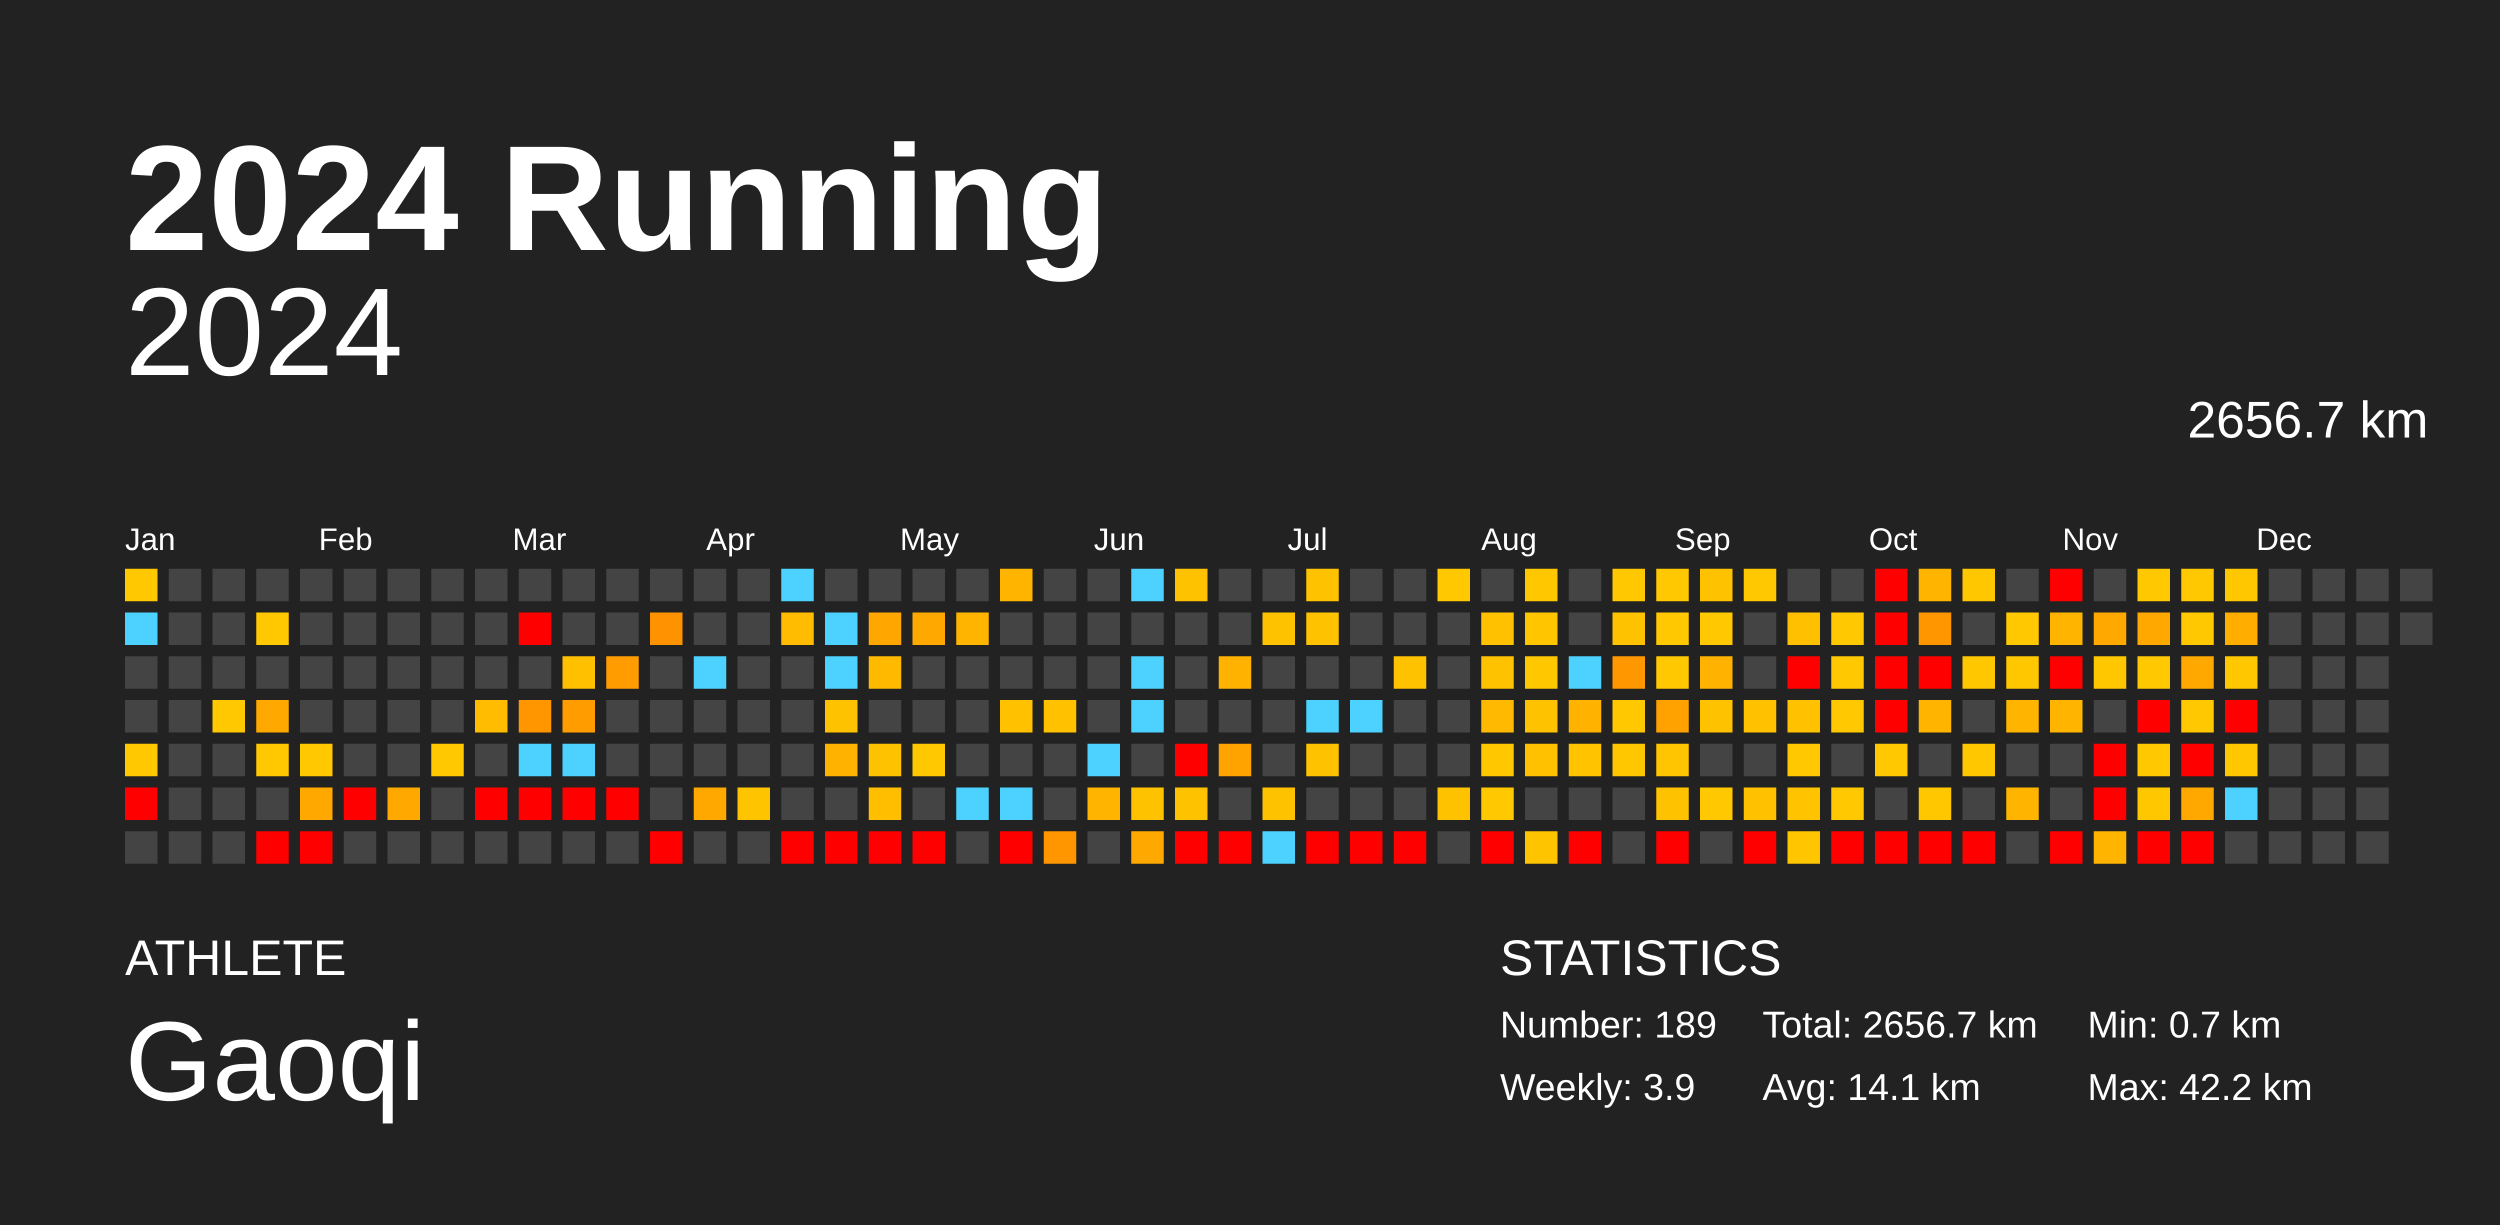
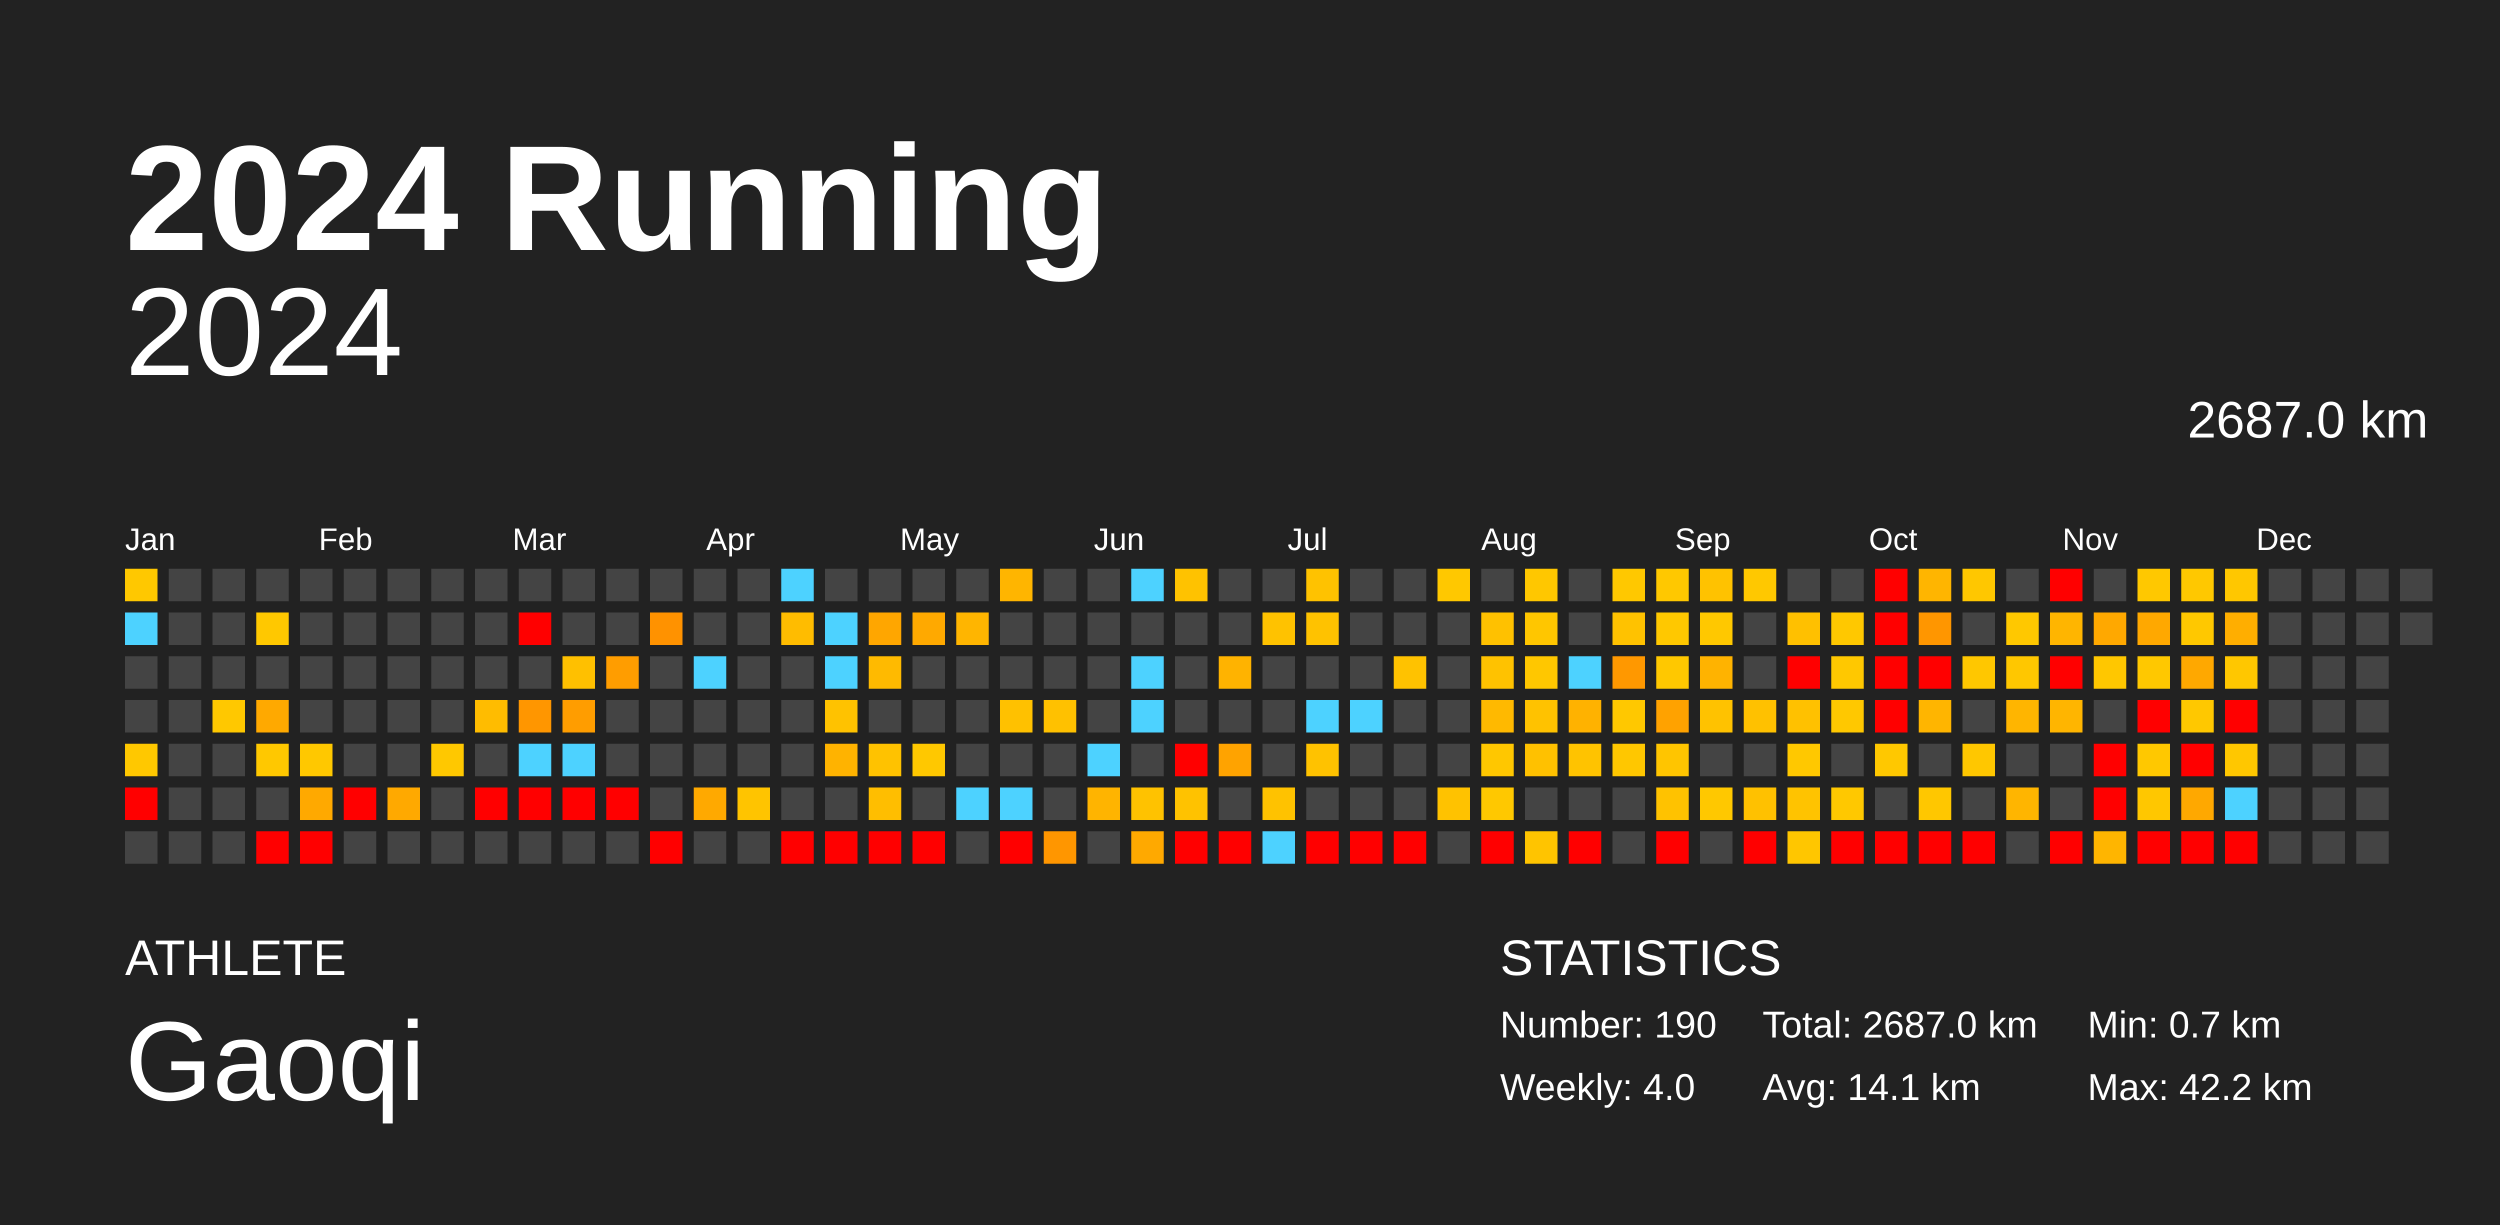
<svg xmlns="http://www.w3.org/2000/svg" baseProfile="full" height="98mm" version="1.1" viewBox="0,0,200,98" width="200mm">
  <defs />
  <rect fill="#222222" height="98" width="200" x="0" y="0" />
  <text fill="#FFFFFF" style="font-size:12px; font-family:Arial; font-weight:bold;" x="10" y="20">2024 Running</text>
  <text fill="#FFFFFF" style="font-size:4px; font-family:Arial" x="10" y="78">ATHLETE</text>
  <text fill="#FFFFFF" style="font-size:9px; font-family:Arial" x="10" y="88">Gaoqi</text>
  <text fill="#FFFFFF" style="font-size:4px; font-family:Arial" x="120" y="78">STATISTICS</text>
-   <text fill="#FFFFFF" style="font-size:3px; font-family:Arial" x="120" y="83">Number: 189</text>
-   <text fill="#FFFFFF" style="font-size:3px; font-family:Arial" x="120" y="88">Weekly: 3.9</text>
-   <text fill="#FFFFFF" style="font-size:3px; font-family:Arial" x="141" y="83">Total: 2656.7 km</text>
+   <text fill="#FFFFFF" style="font-size:3px; font-family:Arial" x="120" y="83">Number: 190</text>
+   <text fill="#FFFFFF" style="font-size:3px; font-family:Arial" x="120" y="88">Weekly: 4.0</text>
+   <text fill="#FFFFFF" style="font-size:3px; font-family:Arial" x="141" y="83">Total: 2687.0 km</text>
  <text fill="#FFFFFF" style="font-size:3px; font-family:Arial" x="141" y="88">Avg: 14.1 km</text>
  <text fill="#FFFFFF" style="font-size:3px; font-family:Arial" x="167" y="83">Min: 0.7 km</text>
  <text fill="#FFFFFF" style="font-size:3px; font-family:Arial" x="167" y="88">Max: 42.2 km</text>
  <text alignment-baseline="hanging" fill="#FFFFFF" style="font-size:10.0px; font-family:Arial;" x="10" y="30">2024</text>
-   <text alignment-baseline="hanging" fill="#FFFFFF" style="font-size:4.125px; font-family:Arial;" x="175" y="35">2656.7 km</text>
+   <text alignment-baseline="hanging" fill="#FFFFFF" style="font-size:4.125px; font-family:Arial;" x="175" y="35">2687.0 km</text>
  <text fill="#FFFFFF" style="font-size:2.5px; font-family:Arial" x="10.0" y="44">Jan</text>
  <text fill="#FFFFFF" style="font-size:2.5px; font-family:Arial" x="25.5" y="44">Feb</text>
  <text fill="#FFFFFF" style="font-size:2.5px; font-family:Arial" x="41.0" y="44">Mar</text>
  <text fill="#FFFFFF" style="font-size:2.5px; font-family:Arial" x="56.5" y="44">Apr</text>
  <text fill="#FFFFFF" style="font-size:2.5px; font-family:Arial" x="72.0" y="44">May</text>
  <text fill="#FFFFFF" style="font-size:2.5px; font-family:Arial" x="87.5" y="44">Jun</text>
  <text fill="#FFFFFF" style="font-size:2.5px; font-family:Arial" x="103.0" y="44">Jul</text>
  <text fill="#FFFFFF" style="font-size:2.5px; font-family:Arial" x="118.5" y="44">Aug</text>
  <text fill="#FFFFFF" style="font-size:2.5px; font-family:Arial" x="134.0" y="44">Sep</text>
  <text fill="#FFFFFF" style="font-size:2.5px; font-family:Arial" x="149.5" y="44">Oct</text>
  <text fill="#FFFFFF" style="font-size:2.5px; font-family:Arial" x="165.0" y="44">Nov</text>
  <text fill="#FFFFFF" style="font-size:2.5px; font-family:Arial" x="180.5" y="44">Dec</text>
  <rect fill="#ffc800" height="2.6" width="2.6" x="10.0" y="45.5" />
  <rect fill="#4dd2ff" height="2.6" width="2.6" x="10.0" y="49.0" />
  <rect fill="#444444" height="2.6" width="2.6" x="10.0" y="52.5" />
  <rect fill="#444444" height="2.6" width="2.6" x="10.0" y="56.0" />
  <rect fill="#ffc800" height="2.6" width="2.6" x="10.0" y="59.5" />
  <rect fill="red" height="2.6" width="2.6" x="10.0" y="63.0" />
  <rect fill="#444444" height="2.6" width="2.6" x="10.0" y="66.5" />
  <rect fill="#444444" height="2.6" width="2.6" x="13.5" y="45.5" />
  <rect fill="#444444" height="2.6" width="2.6" x="13.5" y="49.0" />
  <rect fill="#444444" height="2.6" width="2.6" x="13.5" y="52.5" />
  <rect fill="#444444" height="2.6" width="2.6" x="13.5" y="56.0" />
  <rect fill="#444444" height="2.6" width="2.6" x="13.5" y="59.5" />
  <rect fill="#444444" height="2.6" width="2.6" x="13.5" y="63.0" />
  <rect fill="#444444" height="2.6" width="2.6" x="13.5" y="66.5" />
  <rect fill="#444444" height="2.6" width="2.6" x="17.0" y="45.5" />
  <rect fill="#444444" height="2.6" width="2.6" x="17.0" y="49.0" />
  <rect fill="#444444" height="2.6" width="2.6" x="17.0" y="52.5" />
  <rect fill="#ffc800" height="2.6" width="2.6" x="17.0" y="56.0" />
  <rect fill="#444444" height="2.6" width="2.6" x="17.0" y="59.5" />
  <rect fill="#444444" height="2.6" width="2.6" x="17.0" y="63.0" />
  <rect fill="#444444" height="2.6" width="2.6" x="17.0" y="66.5" />
  <rect fill="#444444" height="2.6" width="2.6" x="20.5" y="45.5" />
  <rect fill="#ffc800" height="2.6" width="2.6" x="20.5" y="49.0" />
  <rect fill="#444444" height="2.6" width="2.6" x="20.5" y="52.5" />
  <rect fill="#ffa900" height="2.6" width="2.6" x="20.5" y="56.0" />
  <rect fill="#ffc800" height="2.6" width="2.6" x="20.5" y="59.5" />
  <rect fill="#444444" height="2.6" width="2.6" x="20.5" y="63.0" />
  <rect fill="red" height="2.6" width="2.6" x="20.5" y="66.5" />
  <rect fill="#444444" height="2.6" width="2.6" x="24.0" y="45.5" />
  <rect fill="#444444" height="2.6" width="2.6" x="24.0" y="49.0" />
  <rect fill="#444444" height="2.6" width="2.6" x="24.0" y="52.5" />
  <rect fill="#444444" height="2.6" width="2.6" x="24.0" y="56.0" />
  <rect fill="#ffc800" height="2.6" width="2.6" x="24.0" y="59.5" />
  <rect fill="#ffa900" height="2.6" width="2.6" x="24.0" y="63.0" />
  <rect fill="red" height="2.6" width="2.6" x="24.0" y="66.5" />
  <rect fill="#444444" height="2.6" width="2.6" x="27.5" y="45.5" />
  <rect fill="#444444" height="2.6" width="2.6" x="27.5" y="49.0" />
  <rect fill="#444444" height="2.6" width="2.6" x="27.5" y="52.5" />
  <rect fill="#444444" height="2.6" width="2.6" x="27.5" y="56.0" />
  <rect fill="#444444" height="2.6" width="2.6" x="27.5" y="59.5" />
  <rect fill="red" height="2.6" width="2.6" x="27.5" y="63.0" />
  <rect fill="#444444" height="2.6" width="2.6" x="27.5" y="66.5" />
  <rect fill="#444444" height="2.6" width="2.6" x="31.0" y="45.5" />
  <rect fill="#444444" height="2.6" width="2.6" x="31.0" y="49.0" />
  <rect fill="#444444" height="2.6" width="2.6" x="31.0" y="52.5" />
  <rect fill="#444444" height="2.6" width="2.6" x="31.0" y="56.0" />
  <rect fill="#444444" height="2.6" width="2.6" x="31.0" y="59.5" />
  <rect fill="#ffa900" height="2.6" width="2.6" x="31.0" y="63.0" />
  <rect fill="#444444" height="2.6" width="2.6" x="31.0" y="66.5" />
  <rect fill="#444444" height="2.6" width="2.6" x="34.5" y="45.5" />
  <rect fill="#444444" height="2.6" width="2.6" x="34.5" y="49.0" />
  <rect fill="#444444" height="2.6" width="2.6" x="34.5" y="52.5" />
  <rect fill="#444444" height="2.6" width="2.6" x="34.5" y="56.0" />
  <rect fill="#ffc800" height="2.6" width="2.6" x="34.5" y="59.5" />
  <rect fill="#444444" height="2.6" width="2.6" x="34.5" y="63.0" />
  <rect fill="#444444" height="2.6" width="2.6" x="34.5" y="66.5" />
  <rect fill="#444444" height="2.6" width="2.6" x="38.0" y="45.5" />
  <rect fill="#444444" height="2.6" width="2.6" x="38.0" y="49.0" />
  <rect fill="#444444" height="2.6" width="2.6" x="38.0" y="52.5" />
  <rect fill="#ffbc00" height="2.6" width="2.6" x="38.0" y="56.0" />
  <rect fill="#444444" height="2.6" width="2.6" x="38.0" y="59.5" />
  <rect fill="red" height="2.6" width="2.6" x="38.0" y="63.0" />
  <rect fill="#444444" height="2.6" width="2.6" x="38.0" y="66.5" />
  <rect fill="#444444" height="2.6" width="2.6" x="41.5" y="45.5" />
  <rect fill="red" height="2.6" width="2.6" x="41.5" y="49.0" />
  <rect fill="#444444" height="2.6" width="2.6" x="41.5" y="52.5" />
  <rect fill="#ff9600" height="2.6" width="2.6" x="41.5" y="56.0" />
  <rect fill="#4dd2ff" height="2.6" width="2.6" x="41.5" y="59.5" />
  <rect fill="red" height="2.6" width="2.6" x="41.5" y="63.0" />
  <rect fill="#444444" height="2.6" width="2.6" x="41.5" y="66.5" />
  <rect fill="#444444" height="2.6" width="2.6" x="45.0" y="45.5" />
  <rect fill="#444444" height="2.6" width="2.6" x="45.0" y="49.0" />
  <rect fill="#ffc000" height="2.6" width="2.6" x="45.0" y="52.5" />
  <rect fill="#ff9d00" height="2.6" width="2.6" x="45.0" y="56.0" />
  <rect fill="#4dd2ff" height="2.6" width="2.6" x="45.0" y="59.5" />
  <rect fill="red" height="2.6" width="2.6" x="45.0" y="63.0" />
  <rect fill="#444444" height="2.6" width="2.6" x="45.0" y="66.5" />
  <rect fill="#444444" height="2.6" width="2.6" x="48.5" y="45.5" />
  <rect fill="#444444" height="2.6" width="2.6" x="48.5" y="49.0" />
  <rect fill="#ff9d00" height="2.6" width="2.6" x="48.5" y="52.5" />
  <rect fill="#444444" height="2.6" width="2.6" x="48.5" y="56.0" />
  <rect fill="#444444" height="2.6" width="2.6" x="48.5" y="59.5" />
  <rect fill="red" height="2.6" width="2.6" x="48.5" y="63.0" />
  <rect fill="#444444" height="2.6" width="2.6" x="48.5" y="66.5" />
  <rect fill="#444444" height="2.6" width="2.6" x="52.0" y="45.5" />
  <rect fill="#ff9200" height="2.6" width="2.6" x="52.0" y="49.0" />
  <rect fill="#444444" height="2.6" width="2.6" x="52.0" y="52.5" />
  <rect fill="#444444" height="2.6" width="2.6" x="52.0" y="56.0" />
  <rect fill="#444444" height="2.6" width="2.6" x="52.0" y="59.5" />
  <rect fill="#444444" height="2.6" width="2.6" x="52.0" y="63.0" />
  <rect fill="red" height="2.6" width="2.6" x="52.0" y="66.5" />
  <rect fill="#444444" height="2.6" width="2.6" x="55.5" y="45.5" />
  <rect fill="#444444" height="2.6" width="2.6" x="55.5" y="49.0" />
  <rect fill="#4dd2ff" height="2.6" width="2.6" x="55.5" y="52.5" />
  <rect fill="#444444" height="2.6" width="2.6" x="55.5" y="56.0" />
  <rect fill="#444444" height="2.6" width="2.6" x="55.5" y="59.5" />
  <rect fill="#ffa900" height="2.6" width="2.6" x="55.5" y="63.0" />
  <rect fill="#444444" height="2.6" width="2.6" x="55.5" y="66.5" />
  <rect fill="#444444" height="2.6" width="2.6" x="59.0" y="45.5" />
  <rect fill="#444444" height="2.6" width="2.6" x="59.0" y="49.0" />
  <rect fill="#444444" height="2.6" width="2.6" x="59.0" y="52.5" />
  <rect fill="#444444" height="2.6" width="2.6" x="59.0" y="56.0" />
  <rect fill="#444444" height="2.6" width="2.6" x="59.0" y="59.5" />
  <rect fill="#ffc400" height="2.6" width="2.6" x="59.0" y="63.0" />
  <rect fill="#444444" height="2.6" width="2.6" x="59.0" y="66.5" />
  <rect fill="#4dd2ff" height="2.6" width="2.6" x="62.5" y="45.5" />
  <rect fill="#ffbc00" height="2.6" width="2.6" x="62.5" y="49.0" />
  <rect fill="#444444" height="2.6" width="2.6" x="62.5" y="52.5" />
  <rect fill="#444444" height="2.6" width="2.6" x="62.5" y="56.0" />
  <rect fill="#444444" height="2.6" width="2.6" x="62.5" y="59.5" />
  <rect fill="#444444" height="2.6" width="2.6" x="62.5" y="63.0" />
  <rect fill="red" height="2.6" width="2.6" x="62.5" y="66.5" />
  <rect fill="#444444" height="2.6" width="2.6" x="66.0" y="45.5" />
  <rect fill="#4dd2ff" height="2.6" width="2.6" x="66.0" y="49.0" />
  <rect fill="#4dd2ff" height="2.6" width="2.6" x="66.0" y="52.5" />
  <rect fill="#ffc200" height="2.6" width="2.6" x="66.0" y="56.0" />
  <rect fill="#ffb300" height="2.6" width="2.6" x="66.0" y="59.5" />
  <rect fill="#444444" height="2.6" width="2.6" x="66.0" y="63.0" />
  <rect fill="red" height="2.6" width="2.6" x="66.0" y="66.5" />
  <rect fill="#444444" height="2.6" width="2.6" x="69.5" y="45.5" />
  <rect fill="#ffa600" height="2.6" width="2.6" x="69.5" y="49.0" />
  <rect fill="#ffba00" height="2.6" width="2.6" x="69.5" y="52.5" />
  <rect fill="#444444" height="2.6" width="2.6" x="69.5" y="56.0" />
  <rect fill="#ffc200" height="2.6" width="2.6" x="69.5" y="59.5" />
  <rect fill="#ffbe00" height="2.6" width="2.6" x="69.5" y="63.0" />
  <rect fill="red" height="2.6" width="2.6" x="69.5" y="66.5" />
  <rect fill="#444444" height="2.6" width="2.6" x="73.0" y="45.5" />
  <rect fill="#ffa900" height="2.6" width="2.6" x="73.0" y="49.0" />
  <rect fill="#444444" height="2.6" width="2.6" x="73.0" y="52.5" />
  <rect fill="#444444" height="2.6" width="2.6" x="73.0" y="56.0" />
  <rect fill="#ffc800" height="2.6" width="2.6" x="73.0" y="59.5" />
  <rect fill="#444444" height="2.6" width="2.6" x="73.0" y="63.0" />
  <rect fill="red" height="2.6" width="2.6" x="73.0" y="66.5" />
  <rect fill="#444444" height="2.6" width="2.6" x="76.5" y="45.5" />
  <rect fill="#ffb500" height="2.6" width="2.6" x="76.5" y="49.0" />
  <rect fill="#444444" height="2.6" width="2.6" x="76.5" y="52.5" />
  <rect fill="#444444" height="2.6" width="2.6" x="76.5" y="56.0" />
  <rect fill="#444444" height="2.6" width="2.6" x="76.5" y="59.5" />
  <rect fill="#4dd2ff" height="2.6" width="2.6" x="76.5" y="63.0" />
  <rect fill="#444444" height="2.6" width="2.6" x="76.5" y="66.5" />
  <rect fill="#ffb500" height="2.6" width="2.6" x="80.0" y="45.5" />
  <rect fill="#444444" height="2.6" width="2.6" x="80.0" y="49.0" />
  <rect fill="#444444" height="2.6" width="2.6" x="80.0" y="52.5" />
  <rect fill="#ffc100" height="2.6" width="2.6" x="80.0" y="56.0" />
  <rect fill="#444444" height="2.6" width="2.6" x="80.0" y="59.5" />
  <rect fill="#4dd2ff" height="2.6" width="2.6" x="80.0" y="63.0" />
  <rect fill="red" height="2.6" width="2.6" x="80.0" y="66.5" />
  <rect fill="#444444" height="2.6" width="2.6" x="83.5" y="45.5" />
  <rect fill="#444444" height="2.6" width="2.6" x="83.5" y="49.0" />
  <rect fill="#444444" height="2.6" width="2.6" x="83.5" y="52.5" />
  <rect fill="#ffc100" height="2.6" width="2.6" x="83.5" y="56.0" />
  <rect fill="#444444" height="2.6" width="2.6" x="83.5" y="59.5" />
  <rect fill="#444444" height="2.6" width="2.6" x="83.5" y="63.0" />
  <rect fill="#ff9600" height="2.6" width="2.6" x="83.5" y="66.5" />
  <rect fill="#444444" height="2.6" width="2.6" x="87.0" y="45.5" />
  <rect fill="#444444" height="2.6" width="2.6" x="87.0" y="49.0" />
  <rect fill="#444444" height="2.6" width="2.6" x="87.0" y="52.5" />
  <rect fill="#444444" height="2.6" width="2.6" x="87.0" y="56.0" />
  <rect fill="#4dd2ff" height="2.6" width="2.6" x="87.0" y="59.5" />
  <rect fill="#ffb400" height="2.6" width="2.6" x="87.0" y="63.0" />
  <rect fill="#444444" height="2.6" width="2.6" x="87.0" y="66.5" />
  <rect fill="#4dd2ff" height="2.6" width="2.6" x="90.5" y="45.5" />
  <rect fill="#444444" height="2.6" width="2.6" x="90.5" y="49.0" />
  <rect fill="#4dd2ff" height="2.6" width="2.6" x="90.5" y="52.5" />
  <rect fill="#4dd2ff" height="2.6" width="2.6" x="90.5" y="56.0" />
  <rect fill="#444444" height="2.6" width="2.6" x="90.5" y="59.5" />
  <rect fill="#ffc200" height="2.6" width="2.6" x="90.5" y="63.0" />
  <rect fill="#ffa900" height="2.6" width="2.6" x="90.5" y="66.5" />
  <rect fill="#ffc200" height="2.6" width="2.6" x="94.0" y="45.5" />
  <rect fill="#444444" height="2.6" width="2.6" x="94.0" y="49.0" />
  <rect fill="#444444" height="2.6" width="2.6" x="94.0" y="52.5" />
  <rect fill="#444444" height="2.6" width="2.6" x="94.0" y="56.0" />
  <rect fill="red" height="2.6" width="2.6" x="94.0" y="59.5" />
  <rect fill="#ffc200" height="2.6" width="2.6" x="94.0" y="63.0" />
  <rect fill="red" height="2.6" width="2.6" x="94.0" y="66.5" />
  <rect fill="#444444" height="2.6" width="2.6" x="97.5" y="45.5" />
  <rect fill="#444444" height="2.6" width="2.6" x="97.5" y="49.0" />
  <rect fill="#ffb300" height="2.6" width="2.6" x="97.5" y="52.5" />
  <rect fill="#444444" height="2.6" width="2.6" x="97.5" y="56.0" />
  <rect fill="#ffa300" height="2.6" width="2.6" x="97.5" y="59.5" />
  <rect fill="#444444" height="2.6" width="2.6" x="97.5" y="63.0" />
  <rect fill="red" height="2.6" width="2.6" x="97.5" y="66.5" />
  <rect fill="#444444" height="2.6" width="2.6" x="101.0" y="45.5" />
  <rect fill="#ffc200" height="2.6" width="2.6" x="101.0" y="49.0" />
  <rect fill="#444444" height="2.6" width="2.6" x="101.0" y="52.5" />
  <rect fill="#444444" height="2.6" width="2.6" x="101.0" y="56.0" />
  <rect fill="#444444" height="2.6" width="2.6" x="101.0" y="59.5" />
  <rect fill="#ffc200" height="2.6" width="2.6" x="101.0" y="63.0" />
  <rect fill="#4dd2ff" height="2.6" width="2.6" x="101.0" y="66.5" />
  <rect fill="#ffc200" height="2.6" width="2.6" x="104.5" y="45.5" />
  <rect fill="#ffc200" height="2.6" width="2.6" x="104.5" y="49.0" />
  <rect fill="#444444" height="2.6" width="2.6" x="104.5" y="52.5" />
  <rect fill="#4dd2ff" height="2.6" width="2.6" x="104.5" y="56.0" />
  <rect fill="#ffc200" height="2.6" width="2.6" x="104.5" y="59.5" />
  <rect fill="#444444" height="2.6" width="2.6" x="104.5" y="63.0" />
  <rect fill="red" height="2.6" width="2.6" x="104.5" y="66.5" />
  <rect fill="#444444" height="2.6" width="2.6" x="108.0" y="45.5" />
  <rect fill="#444444" height="2.6" width="2.6" x="108.0" y="49.0" />
  <rect fill="#444444" height="2.6" width="2.6" x="108.0" y="52.5" />
  <rect fill="#4dd2ff" height="2.6" width="2.6" x="108.0" y="56.0" />
  <rect fill="#444444" height="2.6" width="2.6" x="108.0" y="59.5" />
  <rect fill="#444444" height="2.6" width="2.6" x="108.0" y="63.0" />
  <rect fill="red" height="2.6" width="2.6" x="108.0" y="66.5" />
  <rect fill="#444444" height="2.6" width="2.6" x="111.5" y="45.5" />
  <rect fill="#444444" height="2.6" width="2.6" x="111.5" y="49.0" />
  <rect fill="#ffc200" height="2.6" width="2.6" x="111.5" y="52.5" />
  <rect fill="#444444" height="2.6" width="2.6" x="111.5" y="56.0" />
  <rect fill="#444444" height="2.6" width="2.6" x="111.5" y="59.5" />
  <rect fill="#444444" height="2.6" width="2.6" x="111.5" y="63.0" />
  <rect fill="red" height="2.6" width="2.6" x="111.5" y="66.5" />
  <rect fill="#ffc800" height="2.6" width="2.6" x="115.0" y="45.5" />
  <rect fill="#444444" height="2.6" width="2.6" x="115.0" y="49.0" />
  <rect fill="#444444" height="2.6" width="2.6" x="115.0" y="52.5" />
  <rect fill="#444444" height="2.6" width="2.6" x="115.0" y="56.0" />
  <rect fill="#444444" height="2.6" width="2.6" x="115.0" y="59.5" />
  <rect fill="#ffc200" height="2.6" width="2.6" x="115.0" y="63.0" />
  <rect fill="#444444" height="2.6" width="2.6" x="115.0" y="66.5" />
  <rect fill="#444444" height="2.6" width="2.6" x="118.5" y="45.5" />
  <rect fill="#ffc100" height="2.6" width="2.6" x="118.5" y="49.0" />
  <rect fill="#ffc200" height="2.6" width="2.6" x="118.5" y="52.5" />
  <rect fill="#ffb900" height="2.6" width="2.6" x="118.5" y="56.0" />
  <rect fill="#ffc700" height="2.6" width="2.6" x="118.5" y="59.5" />
  <rect fill="#ffc800" height="2.6" width="2.6" x="118.5" y="63.0" />
  <rect fill="red" height="2.6" width="2.6" x="118.5" y="66.5" />
  <rect fill="#ffc700" height="2.6" width="2.6" x="122.0" y="45.5" />
  <rect fill="#ffc600" height="2.6" width="2.6" x="122.0" y="49.0" />
  <rect fill="#ffc700" height="2.6" width="2.6" x="122.0" y="52.5" />
  <rect fill="#ffc200" height="2.6" width="2.6" x="122.0" y="56.0" />
  <rect fill="#ffc100" height="2.6" width="2.6" x="122.0" y="59.5" />
  <rect fill="#444444" height="2.6" width="2.6" x="122.0" y="63.0" />
  <rect fill="#ffc400" height="2.6" width="2.6" x="122.0" y="66.5" />
  <rect fill="#444444" height="2.6" width="2.6" x="125.5" y="45.5" />
  <rect fill="#444444" height="2.6" width="2.6" x="125.5" y="49.0" />
  <rect fill="#4dd2ff" height="2.6" width="2.6" x="125.5" y="52.5" />
  <rect fill="#ffb200" height="2.6" width="2.6" x="125.5" y="56.0" />
  <rect fill="#ffc300" height="2.6" width="2.6" x="125.5" y="59.5" />
  <rect fill="#444444" height="2.6" width="2.6" x="125.5" y="63.0" />
  <rect fill="red" height="2.6" width="2.6" x="125.5" y="66.5" />
  <rect fill="#ffc800" height="2.6" width="2.6" x="129.0" y="45.5" />
  <rect fill="#ffc200" height="2.6" width="2.6" x="129.0" y="49.0" />
  <rect fill="#ff9800" height="2.6" width="2.6" x="129.0" y="52.5" />
  <rect fill="#ffc800" height="2.6" width="2.6" x="129.0" y="56.0" />
  <rect fill="#ffc700" height="2.6" width="2.6" x="129.0" y="59.5" />
  <rect fill="#444444" height="2.6" width="2.6" x="129.0" y="63.0" />
  <rect fill="#444444" height="2.6" width="2.6" x="129.0" y="66.5" />
  <rect fill="#ffc800" height="2.6" width="2.6" x="132.5" y="45.5" />
  <rect fill="#ffc800" height="2.6" width="2.6" x="132.5" y="49.0" />
  <rect fill="#ffc800" height="2.6" width="2.6" x="132.5" y="52.5" />
  <rect fill="#ffa200" height="2.6" width="2.6" x="132.5" y="56.0" />
  <rect fill="#ffc500" height="2.6" width="2.6" x="132.5" y="59.5" />
  <rect fill="#ffc200" height="2.6" width="2.6" x="132.5" y="63.0" />
  <rect fill="red" height="2.6" width="2.6" x="132.5" y="66.5" />
  <rect fill="#ffc200" height="2.6" width="2.6" x="136.0" y="45.5" />
  <rect fill="#ffc800" height="2.6" width="2.6" x="136.0" y="49.0" />
  <rect fill="#ffb300" height="2.6" width="2.6" x="136.0" y="52.5" />
  <rect fill="#ffc200" height="2.6" width="2.6" x="136.0" y="56.0" />
  <rect fill="#444444" height="2.6" width="2.6" x="136.0" y="59.5" />
  <rect fill="#ffc800" height="2.6" width="2.6" x="136.0" y="63.0" />
  <rect fill="#444444" height="2.6" width="2.6" x="136.0" y="66.5" />
  <rect fill="#ffc800" height="2.6" width="2.6" x="139.5" y="45.5" />
  <rect fill="#444444" height="2.6" width="2.6" x="139.5" y="49.0" />
  <rect fill="#444444" height="2.6" width="2.6" x="139.5" y="52.5" />
  <rect fill="#ffc100" height="2.6" width="2.6" x="139.5" y="56.0" />
  <rect fill="#444444" height="2.6" width="2.6" x="139.5" y="59.5" />
  <rect fill="#ffc100" height="2.6" width="2.6" x="139.5" y="63.0" />
  <rect fill="red" height="2.6" width="2.6" x="139.5" y="66.5" />
  <rect fill="#444444" height="2.6" width="2.6" x="143.0" y="45.5" />
  <rect fill="#ffc000" height="2.6" width="2.6" x="143.0" y="49.0" />
  <rect fill="red" height="2.6" width="2.6" x="143.0" y="52.5" />
  <rect fill="#ffc100" height="2.6" width="2.6" x="143.0" y="56.0" />
  <rect fill="#ffc800" height="2.6" width="2.6" x="143.0" y="59.5" />
  <rect fill="#ffc300" height="2.6" width="2.6" x="143.0" y="63.0" />
  <rect fill="#ffc600" height="2.6" width="2.6" x="143.0" y="66.5" />
  <rect fill="#444444" height="2.6" width="2.6" x="146.5" y="45.5" />
  <rect fill="#ffc800" height="2.6" width="2.6" x="146.5" y="49.0" />
  <rect fill="#ffc800" height="2.6" width="2.6" x="146.5" y="52.5" />
  <rect fill="#ffc800" height="2.6" width="2.6" x="146.5" y="56.0" />
  <rect fill="#444444" height="2.6" width="2.6" x="146.5" y="59.5" />
  <rect fill="#ffc800" height="2.6" width="2.6" x="146.5" y="63.0" />
  <rect fill="red" height="2.6" width="2.6" x="146.5" y="66.5" />
  <rect fill="red" height="2.6" width="2.6" x="150.0" y="45.5" />
  <rect fill="red" height="2.6" width="2.6" x="150.0" y="49.0" />
  <rect fill="red" height="2.6" width="2.6" x="150.0" y="52.5" />
  <rect fill="red" height="2.6" width="2.6" x="150.0" y="56.0" />
  <rect fill="#ffc800" height="2.6" width="2.6" x="150.0" y="59.5" />
  <rect fill="#444444" height="2.6" width="2.6" x="150.0" y="63.0" />
  <rect fill="red" height="2.6" width="2.6" x="150.0" y="66.5" />
  <rect fill="#ffb500" height="2.6" width="2.6" x="153.5" y="45.5" />
  <rect fill="#ff9600" height="2.6" width="2.6" x="153.5" y="49.0" />
  <rect fill="red" height="2.6" width="2.6" x="153.5" y="52.5" />
  <rect fill="#ffb500" height="2.6" width="2.6" x="153.5" y="56.0" />
  <rect fill="#444444" height="2.6" width="2.6" x="153.5" y="59.5" />
  <rect fill="#ffc700" height="2.6" width="2.6" x="153.5" y="63.0" />
  <rect fill="red" height="2.6" width="2.6" x="153.5" y="66.5" />
  <rect fill="#ffc700" height="2.6" width="2.6" x="157.0" y="45.5" />
  <rect fill="#444444" height="2.6" width="2.6" x="157.0" y="49.0" />
  <rect fill="#ffc700" height="2.6" width="2.6" x="157.0" y="52.5" />
  <rect fill="#444444" height="2.6" width="2.6" x="157.0" y="56.0" />
  <rect fill="#ffc700" height="2.6" width="2.6" x="157.0" y="59.5" />
  <rect fill="#444444" height="2.6" width="2.6" x="157.0" y="63.0" />
  <rect fill="red" height="2.6" width="2.6" x="157.0" y="66.5" />
  <rect fill="#444444" height="2.6" width="2.6" x="160.5" y="45.5" />
  <rect fill="#ffc800" height="2.6" width="2.6" x="160.5" y="49.0" />
  <rect fill="#ffc700" height="2.6" width="2.6" x="160.5" y="52.5" />
  <rect fill="#ffb500" height="2.6" width="2.6" x="160.5" y="56.0" />
  <rect fill="#444444" height="2.6" width="2.6" x="160.5" y="59.5" />
  <rect fill="#ffb500" height="2.6" width="2.6" x="160.5" y="63.0" />
  <rect fill="#444444" height="2.6" width="2.6" x="160.5" y="66.5" />
  <rect fill="red" height="2.6" width="2.6" x="164.0" y="45.5" />
  <rect fill="#ffb500" height="2.6" width="2.6" x="164.0" y="49.0" />
  <rect fill="red" height="2.6" width="2.6" x="164.0" y="52.5" />
  <rect fill="#ffb500" height="2.6" width="2.6" x="164.0" y="56.0" />
  <rect fill="#444444" height="2.6" width="2.6" x="164.0" y="59.5" />
  <rect fill="#444444" height="2.6" width="2.6" x="164.0" y="63.0" />
  <rect fill="red" height="2.6" width="2.6" x="164.0" y="66.5" />
  <rect fill="#444444" height="2.6" width="2.6" x="167.5" y="45.5" />
  <rect fill="#ffa800" height="2.6" width="2.6" x="167.5" y="49.0" />
  <rect fill="#ffc700" height="2.6" width="2.6" x="167.5" y="52.5" />
  <rect fill="#444444" height="2.6" width="2.6" x="167.5" y="56.0" />
  <rect fill="red" height="2.6" width="2.6" x="167.5" y="59.5" />
  <rect fill="red" height="2.6" width="2.6" x="167.5" y="63.0" />
  <rect fill="#ffb500" height="2.6" width="2.6" x="167.5" y="66.5" />
  <rect fill="#ffc800" height="2.6" width="2.6" x="171.0" y="45.5" />
  <rect fill="#ffa800" height="2.6" width="2.6" x="171.0" y="49.0" />
  <rect fill="#ffc800" height="2.6" width="2.6" x="171.0" y="52.5" />
  <rect fill="red" height="2.6" width="2.6" x="171.0" y="56.0" />
  <rect fill="#ffc800" height="2.6" width="2.6" x="171.0" y="59.5" />
  <rect fill="#ffc700" height="2.6" width="2.6" x="171.0" y="63.0" />
  <rect fill="red" height="2.6" width="2.6" x="171.0" y="66.5" />
  <rect fill="#ffc800" height="2.6" width="2.6" x="174.5" y="45.5" />
  <rect fill="#ffc800" height="2.6" width="2.6" x="174.5" y="49.0" />
  <rect fill="#ffa800" height="2.6" width="2.6" x="174.5" y="52.5" />
  <rect fill="#ffc800" height="2.6" width="2.6" x="174.5" y="56.0" />
  <rect fill="red" height="2.6" width="2.6" x="174.5" y="59.5" />
  <rect fill="#ffa800" height="2.6" width="2.6" x="174.5" y="63.0" />
  <rect fill="red" height="2.6" width="2.6" x="174.5" y="66.5" />
  <rect fill="#ffc700" height="2.6" width="2.6" x="178.0" y="45.5" />
  <rect fill="#ffae00" height="2.6" width="2.6" x="178.0" y="49.0" />
  <rect fill="#ffc700" height="2.6" width="2.6" x="178.0" y="52.5" />
  <rect fill="red" height="2.6" width="2.6" x="178.0" y="56.0" />
  <rect fill="#ffc700" height="2.6" width="2.6" x="178.0" y="59.5" />
  <rect fill="#4dd2ff" height="2.6" width="2.6" x="178.0" y="63.0" />
-   <rect fill="#444444" height="2.6" width="2.6" x="178.0" y="66.5" />
+   <rect fill="red" height="2.6" width="2.6" x="178.0" y="66.5" />
  <rect fill="#444444" height="2.6" width="2.6" x="181.5" y="45.5" />
  <rect fill="#444444" height="2.6" width="2.6" x="181.5" y="49.0" />
  <rect fill="#444444" height="2.6" width="2.6" x="181.5" y="52.5" />
  <rect fill="#444444" height="2.6" width="2.6" x="181.5" y="56.0" />
  <rect fill="#444444" height="2.6" width="2.6" x="181.5" y="59.5" />
  <rect fill="#444444" height="2.6" width="2.6" x="181.5" y="63.0" />
  <rect fill="#444444" height="2.6" width="2.6" x="181.5" y="66.5" />
  <rect fill="#444444" height="2.6" width="2.6" x="185.0" y="45.5" />
  <rect fill="#444444" height="2.6" width="2.6" x="185.0" y="49.0" />
  <rect fill="#444444" height="2.6" width="2.6" x="185.0" y="52.5" />
  <rect fill="#444444" height="2.6" width="2.6" x="185.0" y="56.0" />
  <rect fill="#444444" height="2.6" width="2.6" x="185.0" y="59.5" />
  <rect fill="#444444" height="2.6" width="2.6" x="185.0" y="63.0" />
  <rect fill="#444444" height="2.6" width="2.6" x="185.0" y="66.5" />
  <rect fill="#444444" height="2.6" width="2.6" x="188.5" y="45.5" />
  <rect fill="#444444" height="2.6" width="2.6" x="188.5" y="49.0" />
  <rect fill="#444444" height="2.6" width="2.6" x="188.5" y="52.5" />
  <rect fill="#444444" height="2.6" width="2.6" x="188.5" y="56.0" />
  <rect fill="#444444" height="2.6" width="2.6" x="188.5" y="59.5" />
  <rect fill="#444444" height="2.6" width="2.6" x="188.5" y="63.0" />
  <rect fill="#444444" height="2.6" width="2.6" x="188.5" y="66.5" />
  <rect fill="#444444" height="2.6" width="2.6" x="192.0" y="45.5" />
  <rect fill="#444444" height="2.6" width="2.6" x="192.0" y="49.0" />
</svg>
